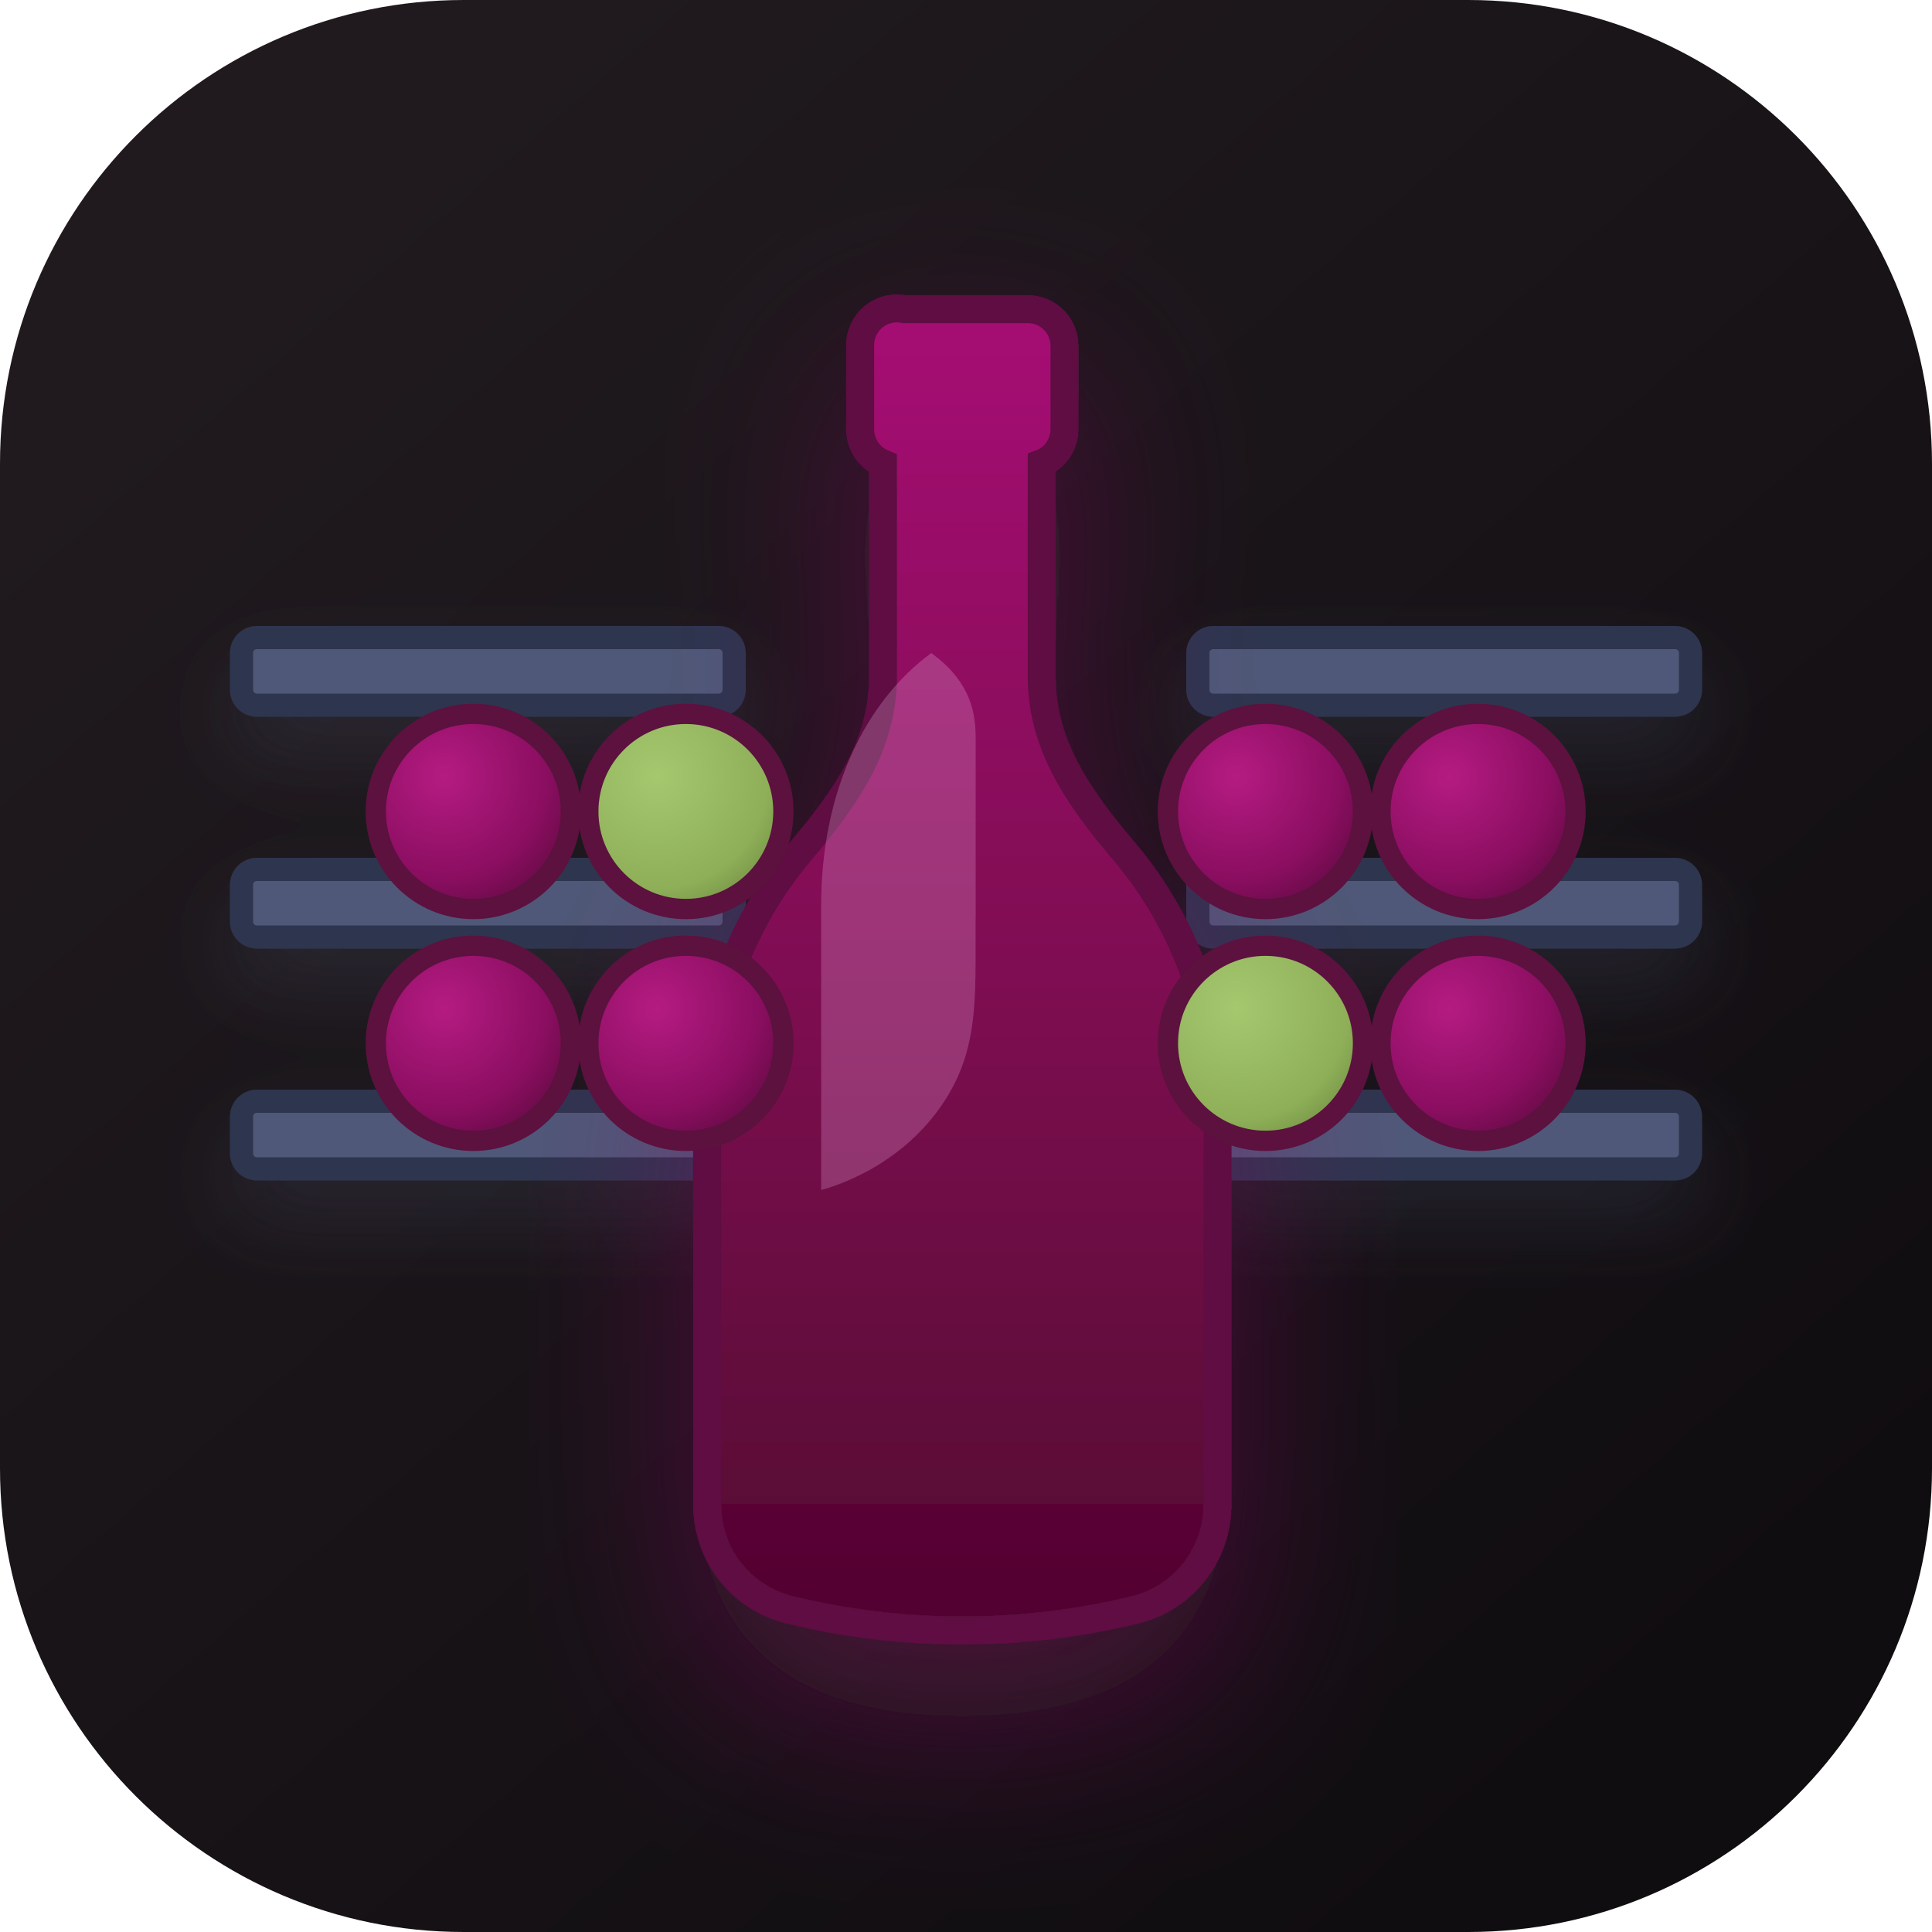
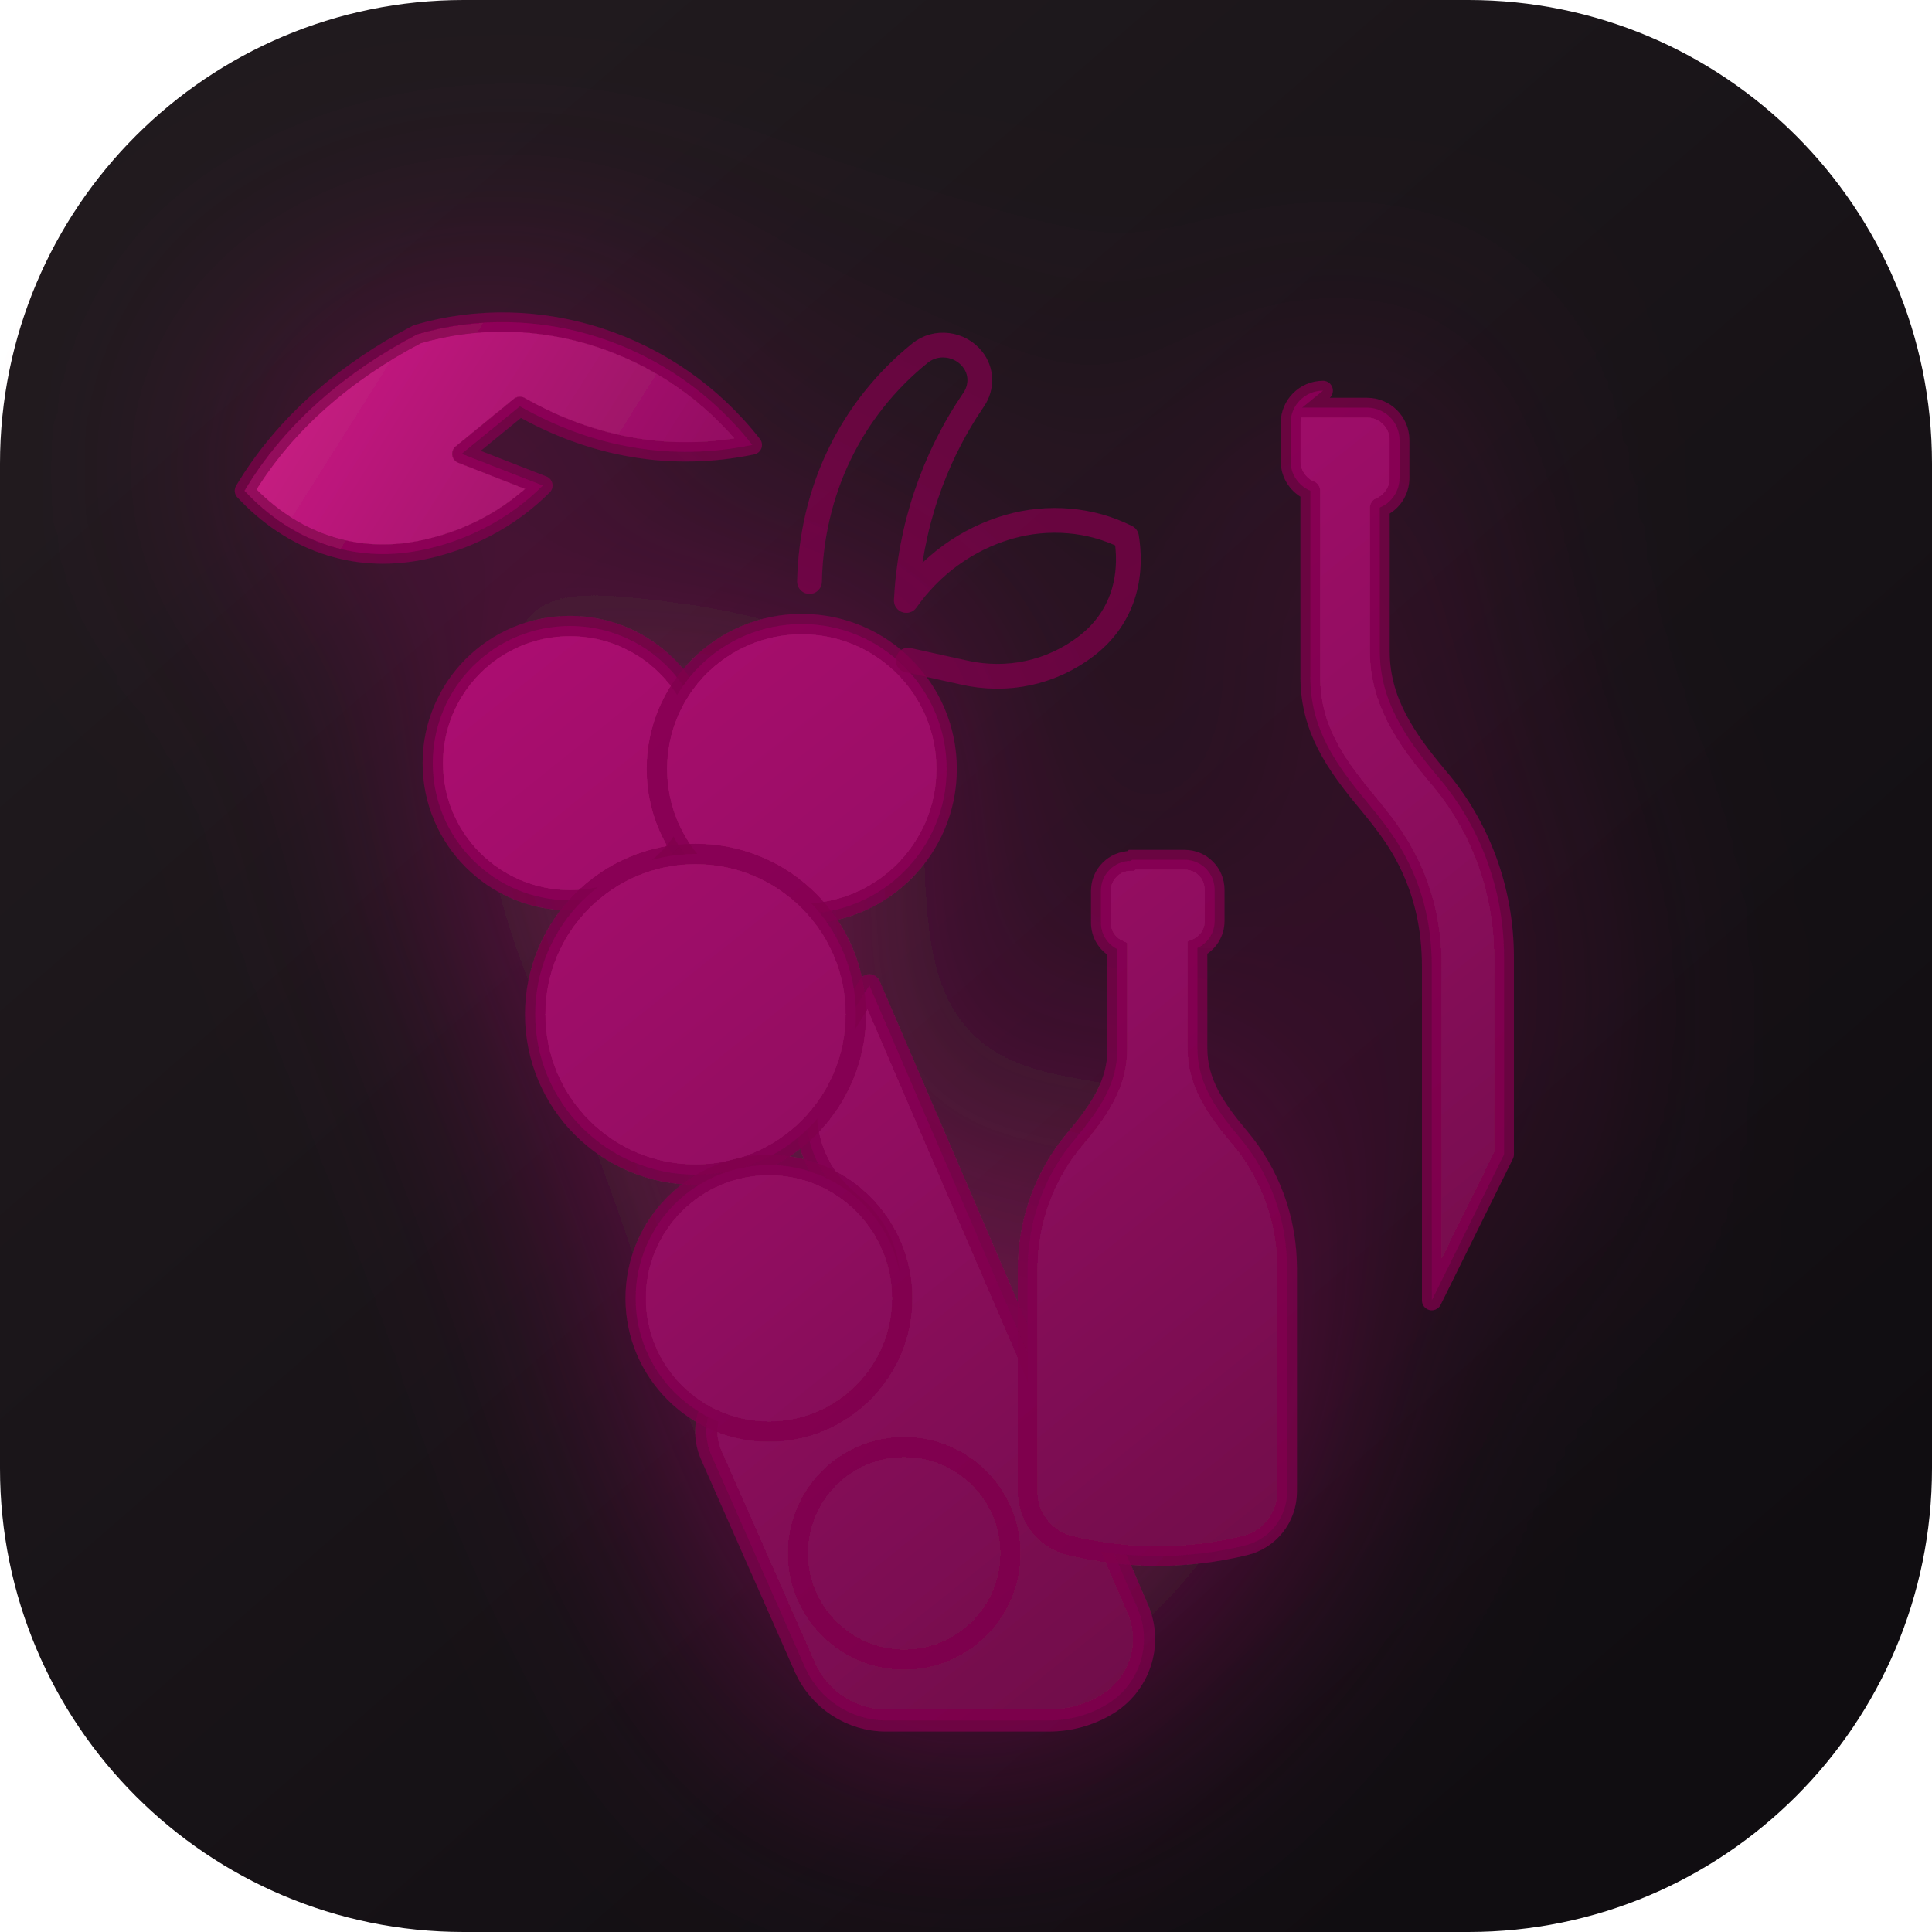
<svg xmlns="http://www.w3.org/2000/svg" viewBox="0 0 100 100">
  <defs>
-     <linearGradient id="logo-bg" x1="16" y1="12" x2="84" y2="90" gradientUnits="userSpaceOnUse">
+     <linearGradient id="bg" x1="16" y1="12" x2="84" y2="90" gradientUnits="userSpaceOnUse">
      <stop offset="0%" stop-color="#201A1E" />
      <stop offset="100%" stop-color="#100D11" />
    </linearGradient>
-     <linearGradient id="logo-bottle" x1="50" y1="16" x2="50" y2="84" gradientUnits="userSpaceOnUse">
-       <stop offset="0%" stop-color="#A40B72" />
-       <stop offset="52%" stop-color="#7B084F" />
-       <stop offset="100%" stop-color="#4F062E" />
+     <linearGradient id="body" x1="20" y1="14" x2="76" y2="84" gradientUnits="userSpaceOnUse">
+       <stop offset="0%" stop-color="#B90D78" />
+       <stop offset="55%" stop-color="#920C61" />
+       <stop offset="100%" stop-color="#661043" />
    </linearGradient>
-     <radialGradient id="logo-grape-pink" cx="35%" cy="32%" r="80%">
-       <stop offset="0%" stop-color="#B51B82" />
-       <stop offset="65%" stop-color="#8B0E61" />
-       <stop offset="100%" stop-color="#5E0A40" />
-     </radialGradient>
-     <radialGradient id="logo-grape-green" cx="35%" cy="32%" r="80%">
-       <stop offset="0%" stop-color="#A5C86F" />
-       <stop offset="72%" stop-color="#8EAF58" />
-       <stop offset="100%" stop-color="#6D8B40" />
-     </radialGradient>
-     <filter id="logo-glow" x="-35%" y="-35%" width="170%" height="180%">
-       <feDropShadow dx="0" dy="4" stdDeviation="5" flood-color="#97196C" flood-opacity="0.42" />
-     </filter>
-     <filter id="logo-rack-glow" x="-20%" y="-20%" width="140%" height="150%">
-       <feDropShadow dx="0" dy="2" stdDeviation="2.2" flood-color="#5D6587" flood-opacity="0.22" />
+     <linearGradient id="leaf" x1="18" y1="17" x2="37" y2="29" gradientUnits="userSpaceOnUse">
+       <stop offset="0%" stop-color="#C41B80" />
+       <stop offset="100%" stop-color="#8B0C5D" />
+     </linearGradient>
+     <filter id="glow" x="-55%" y="-55%" width="210%" height="210%">
+       <feDropShadow dx="0" dy="0" stdDeviation="7" flood-color="#D32087" flood-opacity="0.46" />
    </filter>
  </defs>
-   <rect width="100" height="100" rx="24" fill="url(#logo-bg)" />
-   <g transform="translate(0 2)">
-     <g filter="url(#logo-rack-glow)" fill="#505978" stroke="#2F3650" stroke-width="1.2">
-       <rect x="12.5" y="31" width="25.5" height="3.5" rx="0.8" />
-       <rect x="12.5" y="43" width="25.5" height="3.5" rx="0.8" />
-       <rect x="12.5" y="55" width="25.5" height="3.5" rx="0.8" />
-       <rect x="62" y="31" width="25.5" height="3.5" rx="0.8" />
-       <rect x="62" y="43" width="25.5" height="3.5" rx="0.8" />
-       <rect x="62" y="55" width="25.5" height="3.5" rx="0.8" />
-     </g>
-     <g filter="url(#logo-glow)">
-       <path d="M46.8 14h6.4a1.9 1.9 0 0 1 1.9 1.9v4.3c0 .8-.48 1.5-1.18 1.77V33c0 3.5 1.82 6.18 4.28 9.08 2.98 3.52 4.82 8.16 4.82 13.3v20.5c0 2.6-1.76 4.84-4.28 5.45-5.88 1.42-11.98 1.42-17.86 0-2.52-.61-4.28-2.85-4.28-5.45v-20.5c0-5.14 1.84-9.78 4.82-13.3 2.46-2.9 4.28-5.58 4.28-9.08V21.99a1.92 1.92 0 0 1-1.18-1.77v-4.3A1.9 1.9 0 0 1 46.8 14Z" fill="url(#logo-bottle)" stroke="#5F0B43" stroke-width="1.45" />
-       <path d="M48.2 31.8c-3.45 2.54-5.7 7.2-5.7 13.1v14.7c2.86-.82 5.56-2.76 6.97-5.64.9-1.86 1.03-3.74 1.03-6.45V36.1c0-1.56-.53-3.03-2.3-4.3Z" fill="rgba(255,214,248,0.22)" />
-     </g>
-     <g stroke="#5C113F" stroke-width="1.05">
-       <circle cx="24.5" cy="40" r="5.05" fill="url(#logo-grape-pink)" />
-       <circle cx="35.5" cy="40" r="5.05" fill="url(#logo-grape-green)" />
-       <circle cx="24.5" cy="52" r="5.05" fill="url(#logo-grape-pink)" />
-       <circle cx="35.5" cy="52" r="5.05" fill="url(#logo-grape-pink)" />
-       <circle cx="65.5" cy="40" r="5.05" fill="url(#logo-grape-pink)" />
-       <circle cx="76.5" cy="40" r="5.05" fill="url(#logo-grape-pink)" />
-       <circle cx="65.5" cy="52" r="5.05" fill="url(#logo-grape-green)" />
-       <circle cx="76.5" cy="52" r="5.05" fill="url(#logo-grape-pink)" />
-     </g>
+   <rect width="100" height="100" rx="24" fill="url(#bg)" />
+   <g transform="translate(0 1)" filter="url(#glow)">
+     <path d="M45 50 58.9 82.3c.78 1.82.07 3.94-1.66 4.95-.9.53-1.92.8-2.97.8h-8.4c-1.82 0-3.46-1.08-4.2-2.74l-4.86-11.01c-.67-1.53.04-3.3 1.57-3.97.37-.16.77-.24 1.17-.24h1.79c1.8 0 3.49-1.05 4.22-2.7.91-2.01.4-4.38-1.24-5.84l-.6-.54c-1.73-1.53-2.42-3.92-1.77-6.13L45 50Z" fill="url(#body)" stroke="rgba(128,0,77,0.72)" stroke-width="1.15" stroke-linejoin="round" />
+     <circle cx="29.5" cy="38.5" r="7.1" fill="url(#body)" stroke="rgba(128,0,77,0.72)" stroke-width="1.05" />
+     <circle cx="41.5" cy="38.8" r="7.5" fill="url(#body)" stroke="rgba(128,0,77,0.72)" stroke-width="1.05" />
+     <circle cx="36" cy="51.5" r="8.3" fill="url(#body)" stroke="rgba(128,0,77,0.72)" stroke-width="1.05" />
+     <circle cx="39.8" cy="66.2" r="6.9" fill="url(#body)" stroke="rgba(128,0,77,0.72)" stroke-width="1.05" />
+     <circle cx="46.8" cy="79.4" r="5.5" fill="url(#body)" stroke="rgba(128,0,77,0.72)" stroke-width="1.05" />
+     <path d="M21.6 16.3c6.2-1.82 13.16.38 17.34 5.73-4.17.87-8.28.14-12.03-2l-3.01 2.46 4.2 1.64c-1.75 1.75-4 2.91-6.42 3.37-3.37.64-6.57-.46-9.03-3.1 2.09-3.5 5.3-6.2 8.95-8.1Z" fill="url(#leaf)" stroke="rgba(128,0,77,0.72)" stroke-width="1" stroke-linejoin="round" />
+     <path d="M41.9 29.1c.1-4.65 2.1-8.9 5.73-11.83.82-.66 2.05-.5 2.7.32.49.6.51 1.45.07 2.09-2.1 3.08-3.3 6.65-3.49 10.4 1.29-1.83 3.13-3.18 5.3-3.81 2.05-.59 4.26-.4 6.1.53.37 2.33-.36 4.32-2.08 5.64-1.8 1.38-4.1 1.89-6.38 1.36l-2.85-.63" fill="none" stroke="rgba(128,0,77,0.72)" stroke-width="1.28" stroke-linecap="round" stroke-linejoin="round" />
+     <path d="M58.6 43.5h2.72a1.55 1.55 0 0 1 1.55 1.55v1.63c0 .6-.35 1.14-.89 1.39v5.19c0 1.77.93 3.13 2.18 4.61 1.52 1.8 2.46 4.17 2.46 6.79V76.2c0 1.34-.9 2.49-2.2 2.8-2.97.72-6.05.72-9.03 0a2.87 2.87 0 0 1-2.2-2.8V64.72c0-2.62.94-4.99 2.47-6.79 1.24-1.48 2.17-2.84 2.17-4.61v-5.19a1.53 1.53 0 0 1-.85-1.39v-1.63a1.55 1.55 0 0 1 1.54-1.55Z" fill="url(#body)" stroke="rgba(128,0,77,0.72)" stroke-width="1.02" />
+     <path d="M67.4 20.1h3.36a1.68 1.68 0 0 1 1.68 1.68v1.96c0 .68-.41 1.28-1.02 1.53v7.43c0 2.55 1.3 4.47 3.04 6.54 2.1 2.47 3.39 5.73 3.39 9.33v10.18l-3.74 7.56V49.06c0-2.03-.4-3.89-1.34-5.68-.53-1.02-1.24-1.93-2-2.85-1.67-2-2.95-3.85-2.95-6.49V24.4a1.66 1.66 0 0 1-1.02-1.53v-1.97a1.68 1.68 0 0 1 1.68-1.68Z" fill="url(#body)" stroke="rgba(128,0,77,0.72)" stroke-width="1.02" stroke-linejoin="round" />
  </g>
</svg>
